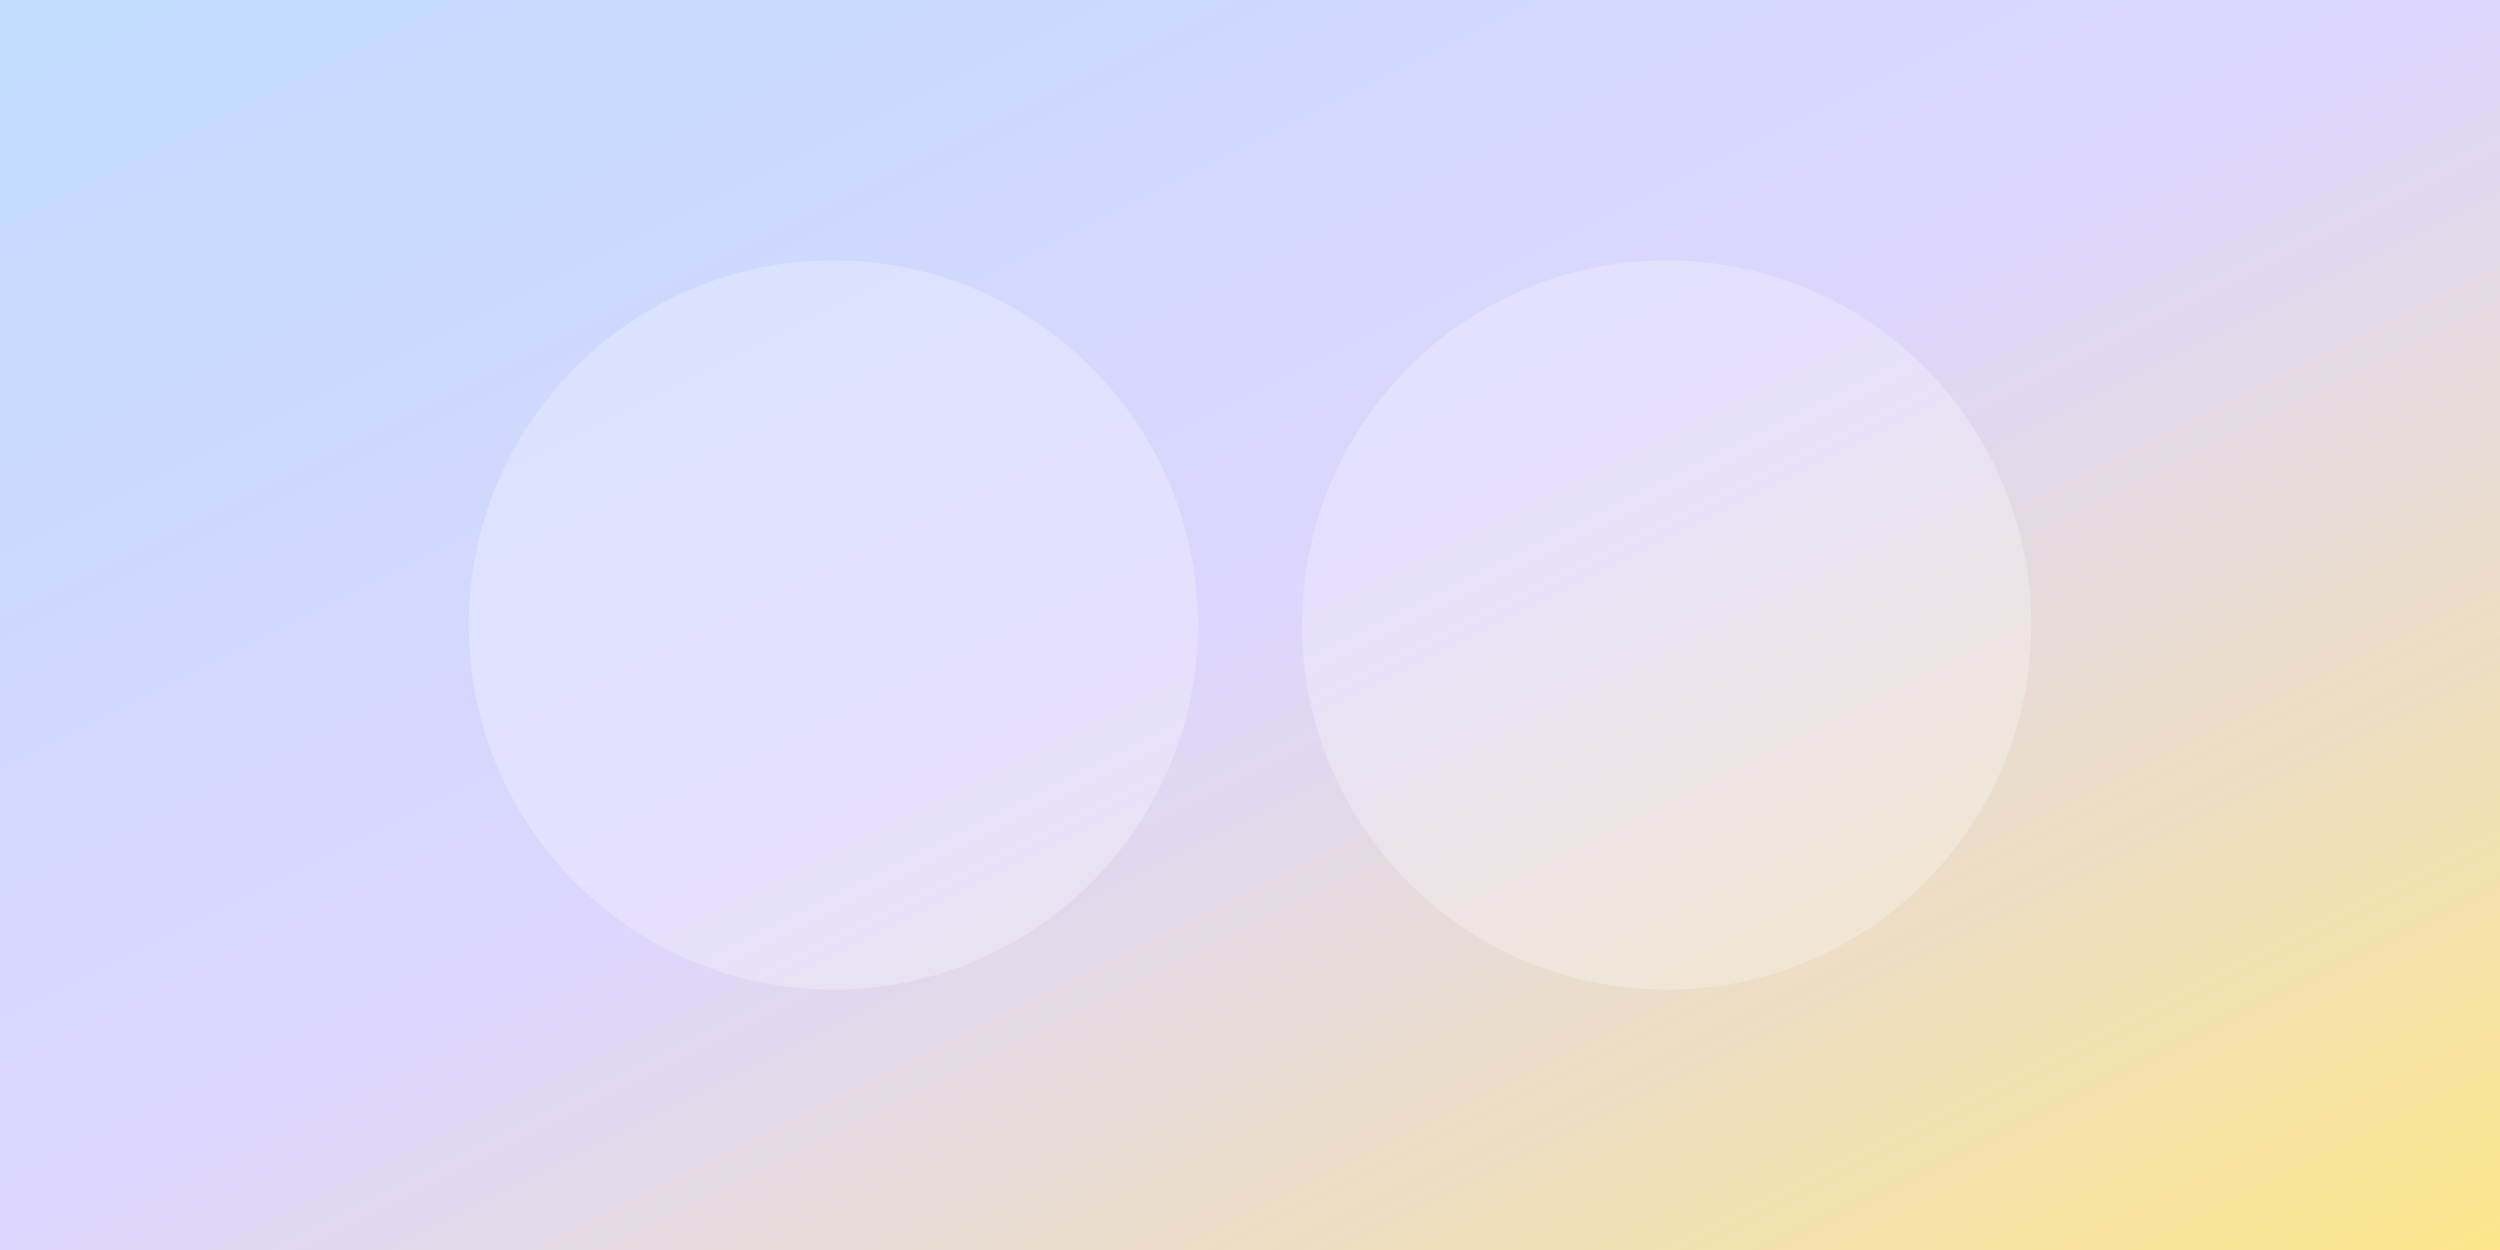
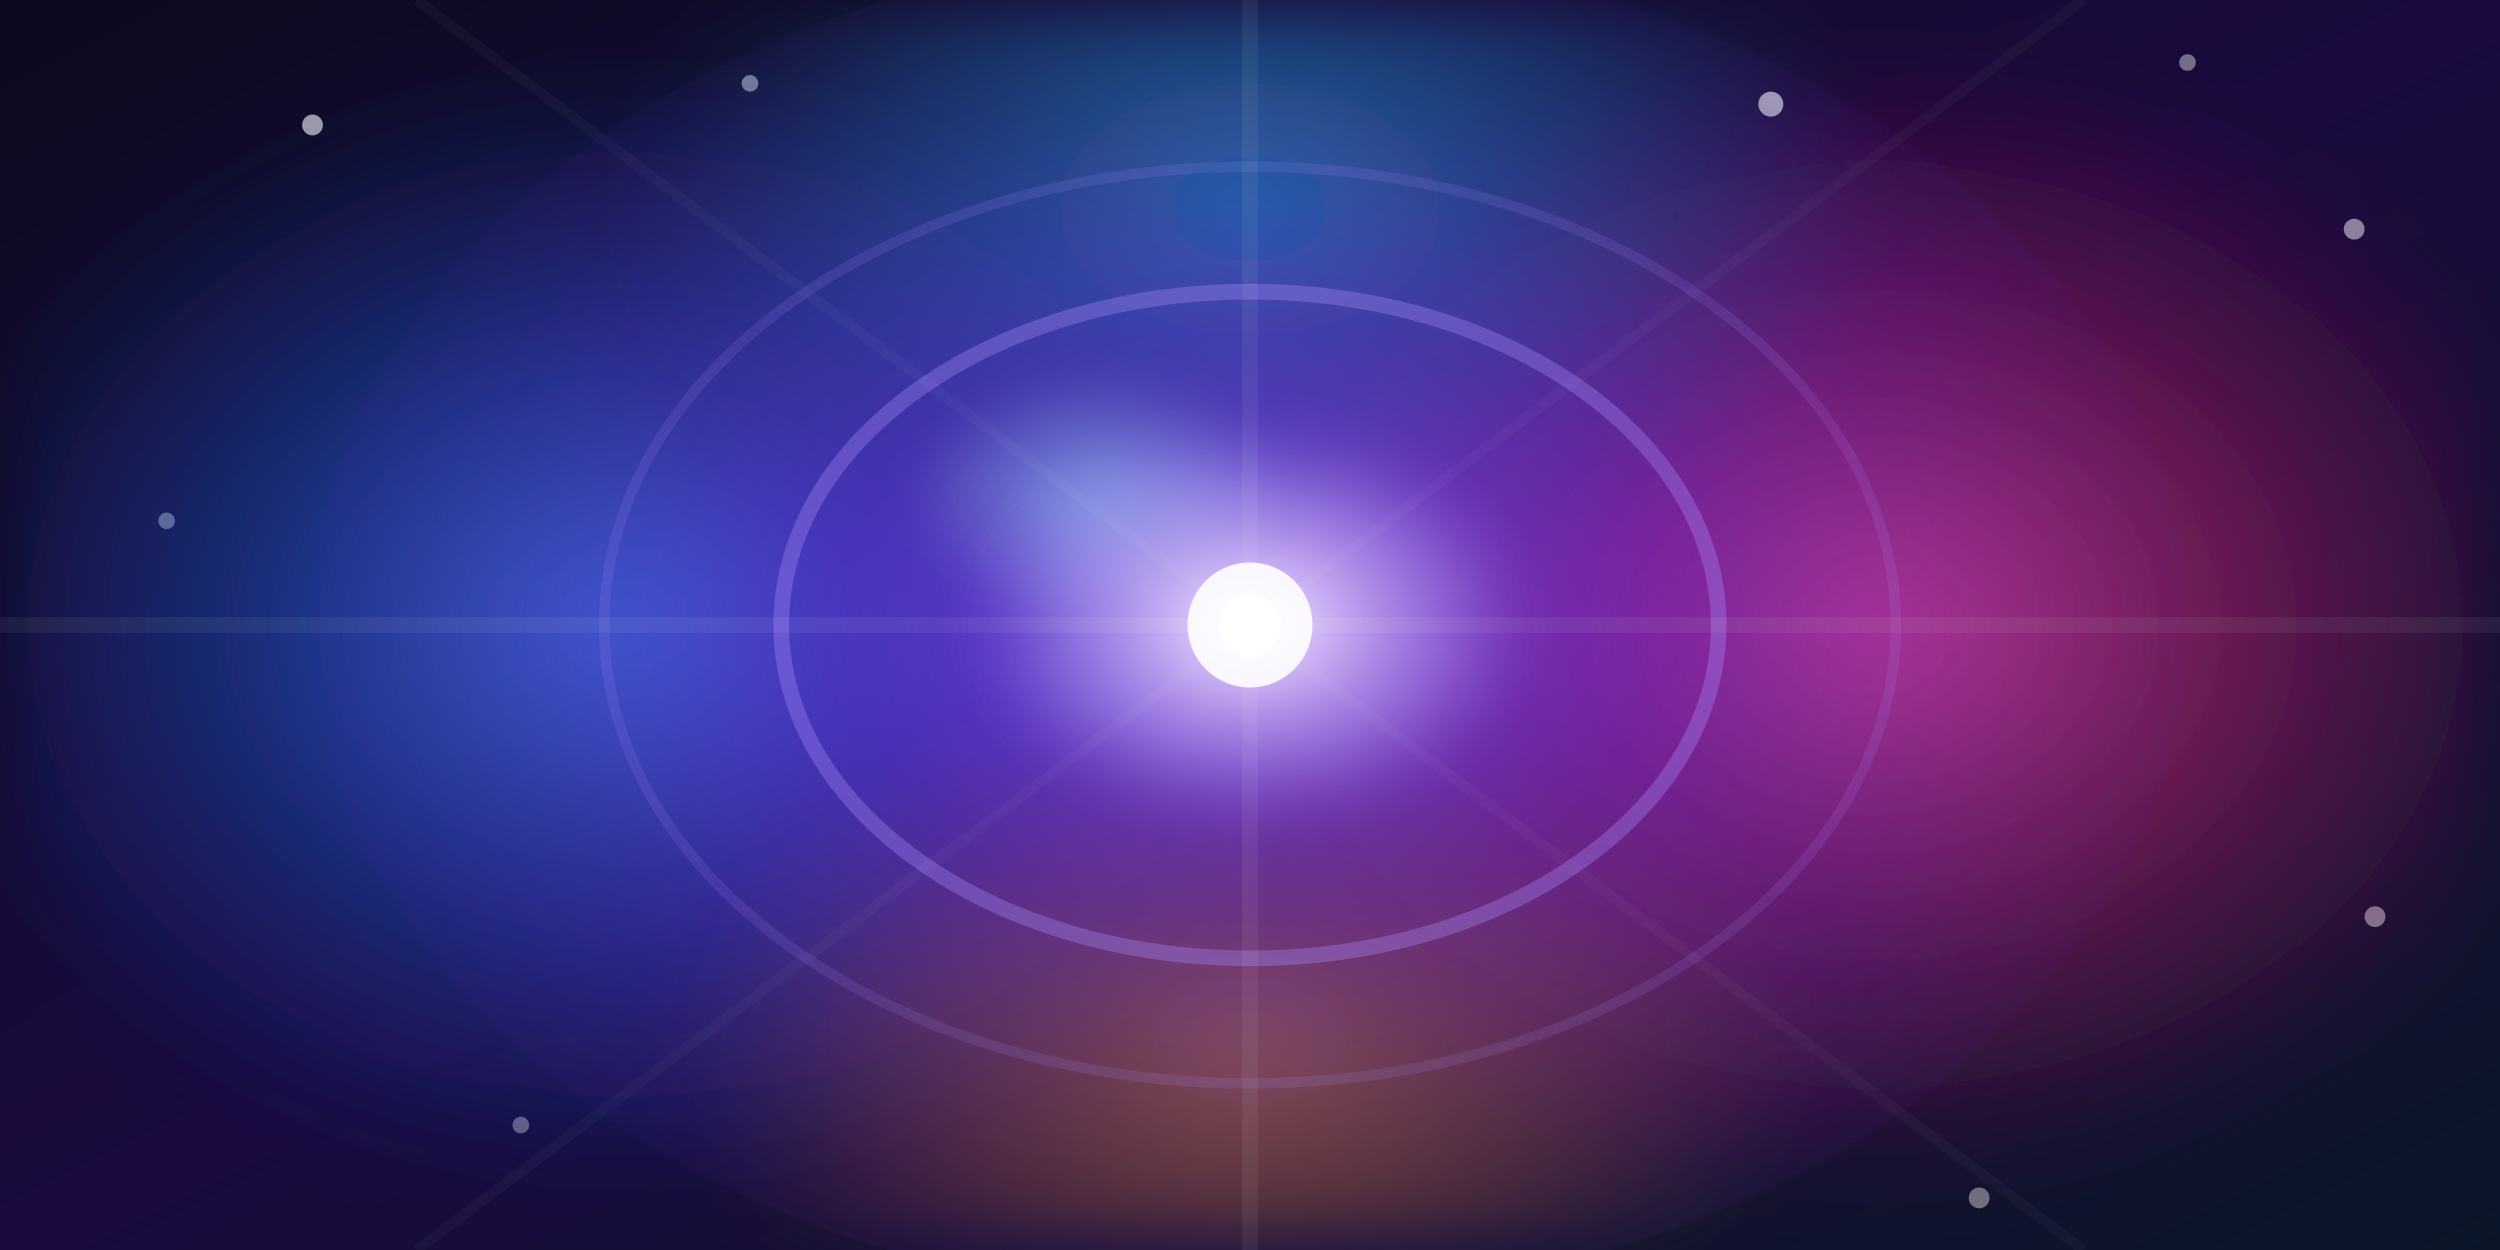
<svg xmlns="http://www.w3.org/2000/svg" width="240" height="120" viewBox="0 0 240 120">
  <defs>
-     <linearGradient id="grad" x1="0" y1="0" x2="1" y2="1">
-       <stop offset="0%" stop-color="#bfdbfe" />
-       <stop offset="50%" stop-color="#ddd6fe" />
-       <stop offset="100%" stop-color="#fde68a" />
+     <linearGradient id="base" x1="0" y1="0" x2="1" y2="1">
+       <stop offset="0%" stop-color="#0c0a1e" />
+       <stop offset="50%" stop-color="#1a0a3e" />
+       <stop offset="100%" stop-color="#0a1628" />
    </linearGradient>
+     <radialGradient id="glow-center" cx="50%" cy="50%" r="55%">
+       <stop offset="0%" stop-color="#8b5cf6" stop-opacity="0.9" />
+       <stop offset="40%" stop-color="#6d28d9" stop-opacity="0.5" />
+       <stop offset="100%" stop-color="#4c1d95" stop-opacity="0" />
+     </radialGradient>
+     <radialGradient id="glow-left" cx="50%" cy="50%" r="50%">
+       <stop offset="0%" stop-color="#3b82f6" stop-opacity="0.85" />
+       <stop offset="50%" stop-color="#2563eb" stop-opacity="0.4" />
+       <stop offset="100%" stop-color="#1d4ed8" stop-opacity="0" />
+     </radialGradient>
+     <radialGradient id="glow-right" cx="50%" cy="50%" r="50%">
+       <stop offset="0%" stop-color="#ec4899" stop-opacity="0.85" />
+       <stop offset="50%" stop-color="#db2777" stop-opacity="0.4" />
+       <stop offset="100%" stop-color="#be185d" stop-opacity="0" />
+     </radialGradient>
+     <radialGradient id="glow-top" cx="50%" cy="50%" r="50%">
+       <stop offset="0%" stop-color="#06b6d4" stop-opacity="0.7" />
+       <stop offset="60%" stop-color="#0891b2" stop-opacity="0.3" />
+       <stop offset="100%" stop-color="#0e7490" stop-opacity="0" />
+     </radialGradient>
+     <radialGradient id="glow-bottom" cx="50%" cy="50%" r="50%">
+       <stop offset="0%" stop-color="#f59e0b" stop-opacity="0.6" />
+       <stop offset="60%" stop-color="#d97706" stop-opacity="0.25" />
+       <stop offset="100%" stop-color="#b45309" stop-opacity="0" />
+     </radialGradient>
+     <radialGradient id="core" cx="50%" cy="50%" r="50%">
+       <stop offset="0%" stop-color="#ffffff" stop-opacity="0.95" />
+       <stop offset="30%" stop-color="#e9d5ff" stop-opacity="0.7" />
+       <stop offset="70%" stop-color="#c4b5fd" stop-opacity="0.3" />
+       <stop offset="100%" stop-color="#8b5cf6" stop-opacity="0" />
+     </radialGradient>
+     <radialGradient id="rim" cx="50%" cy="50%" r="50%">
+       <stop offset="0%" stop-color="#a5f3fc" stop-opacity="0.5" />
+       <stop offset="100%" stop-color="#a5f3fc" stop-opacity="0" />
+     </radialGradient>
+     <filter id="blur-sm">
+       <feGaussianBlur stdDeviation="2" />
+     </filter>
+     <filter id="blur-md">
+       <feGaussianBlur stdDeviation="4" />
+     </filter>
  </defs>
-   <rect width="240" height="120" fill="url(#grad)" />
-   <circle cx="80" cy="60" r="35" fill="#fff" opacity=".25" />
-   <circle cx="160" cy="60" r="35" fill="#fff" opacity=".25" />
+   <rect width="240" height="120" fill="url(#base)" />
+   <circle cx="30" cy="12" r="1" fill="rgba(255,255,255,0.6)" />
+   <circle cx="72" cy="8" r="0.8" fill="rgba(255,255,255,0.5)" />
+   <circle cx="170" cy="10" r="1.2" fill="rgba(255,255,255,0.7)" />
+   <circle cx="210" cy="6" r="0.8" fill="rgba(255,255,255,0.4)" />
+   <circle cx="226" cy="22" r="1" fill="rgba(255,255,255,0.5)" />
+   <circle cx="16" cy="50" r="0.8" fill="rgba(255,255,255,0.4)" />
+   <circle cx="228" cy="88" r="1" fill="rgba(255,255,255,0.45)" />
+   <circle cx="50" cy="108" r="0.8" fill="rgba(255,255,255,0.35)" />
+   <circle cx="190" cy="115" r="1" fill="rgba(255,255,255,0.4)" />
+   <ellipse cx="60" cy="60" rx="70" ry="55" fill="url(#glow-left)" filter="url(#blur-md)" />
+   <ellipse cx="180" cy="60" rx="70" ry="55" fill="url(#glow-right)" filter="url(#blur-md)" />
+   <ellipse cx="120" cy="20" rx="60" ry="40" fill="url(#glow-top)" filter="url(#blur-md)" />
+   <ellipse cx="120" cy="100" rx="55" ry="35" fill="url(#glow-bottom)" filter="url(#blur-md)" />
+   <ellipse cx="120" cy="60" rx="90" ry="65" fill="url(#glow-center)" />
+   <ellipse cx="120" cy="60" rx="45" ry="32" fill="none" stroke="rgba(167,139,250,0.35)" stroke-width="1.5" />
+   <ellipse cx="120" cy="60" rx="62" ry="44" fill="none" stroke="rgba(167,139,250,0.15)" stroke-width="1" />
+   <ellipse cx="105" cy="48" rx="18" ry="12" fill="url(#rim)" filter="url(#blur-sm)" />
+   <ellipse cx="120" cy="60" rx="28" ry="20" fill="url(#core)" filter="url(#blur-sm)" />
+   <circle cx="120" cy="60" r="6" fill="rgba(255,255,255,0.9)" />
+   <circle cx="120" cy="60" r="3" fill="#ffffff" />
+   <line x1="120" y1="0" x2="120" y2="120" stroke="rgba(255,255,255,0.06)" stroke-width="1.5" />
+   <line x1="0" y1="60" x2="240" y2="60" stroke="rgba(255,255,255,0.06)" stroke-width="1.5" />
+   <line x1="40" y1="0" x2="200" y2="120" stroke="rgba(255,255,255,0.03)" stroke-width="1" />
+   <line x1="200" y1="0" x2="40" y2="120" stroke="rgba(255,255,255,0.03)" stroke-width="1" />
</svg>
